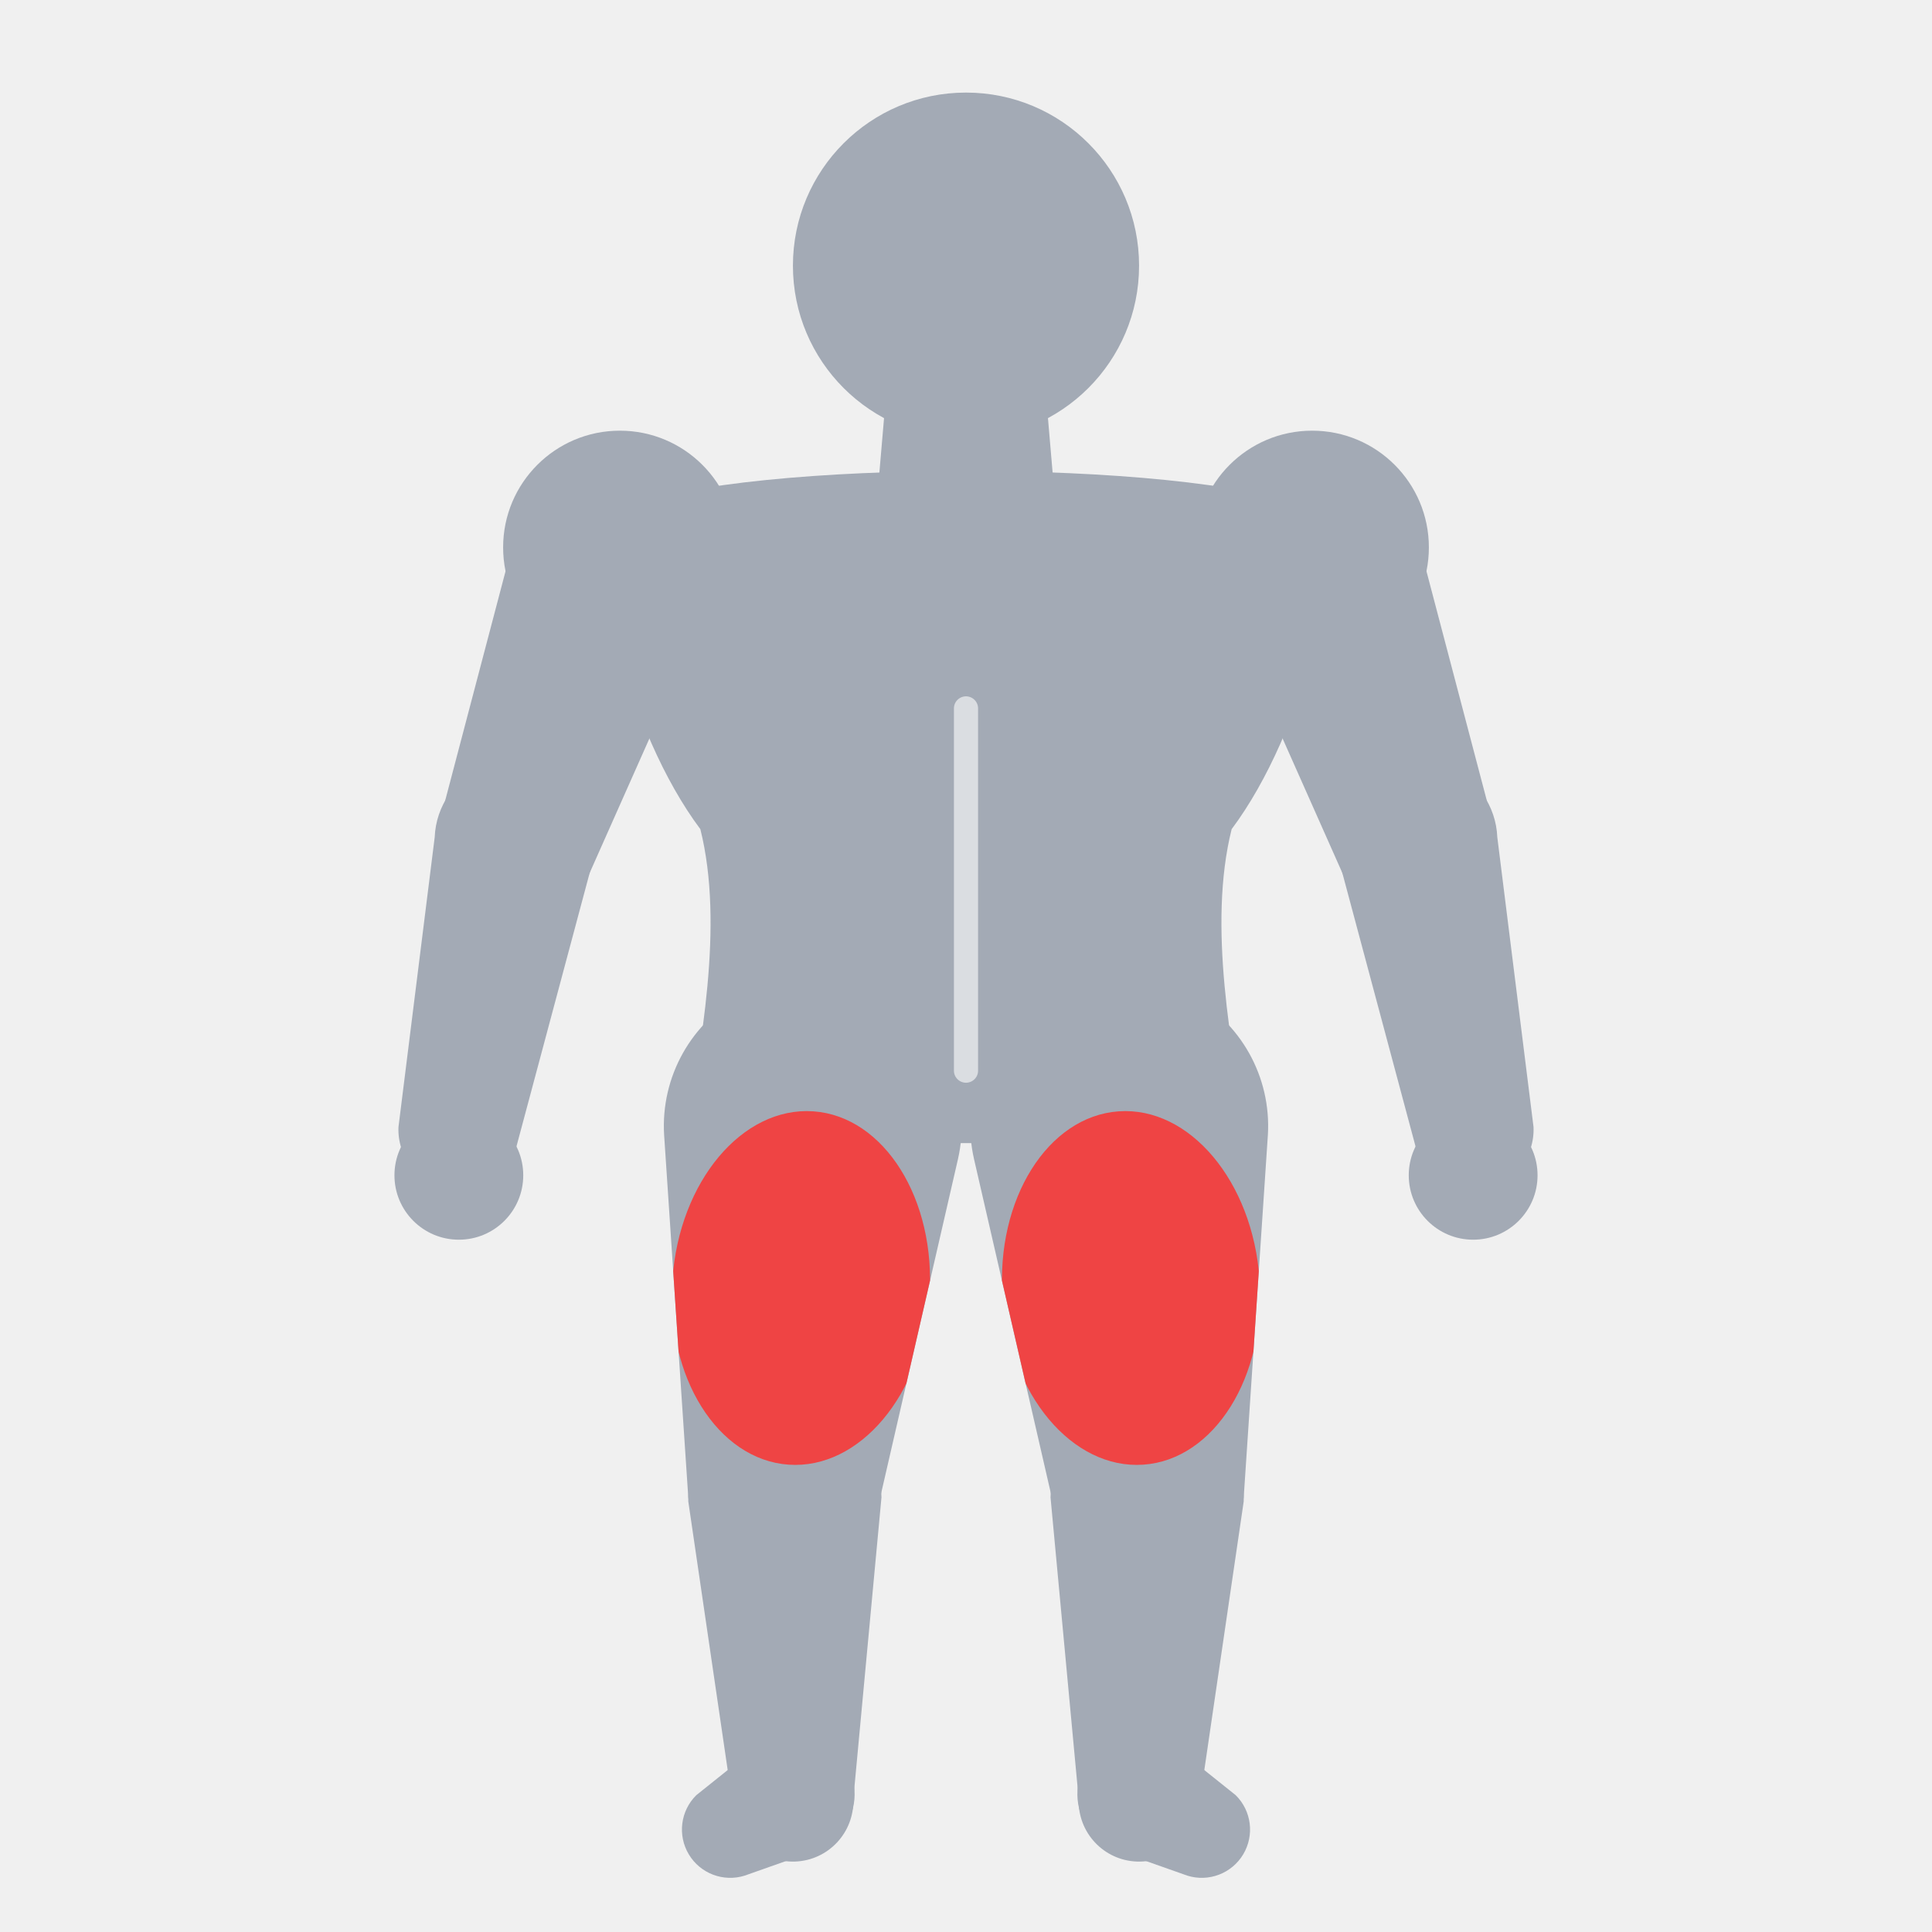
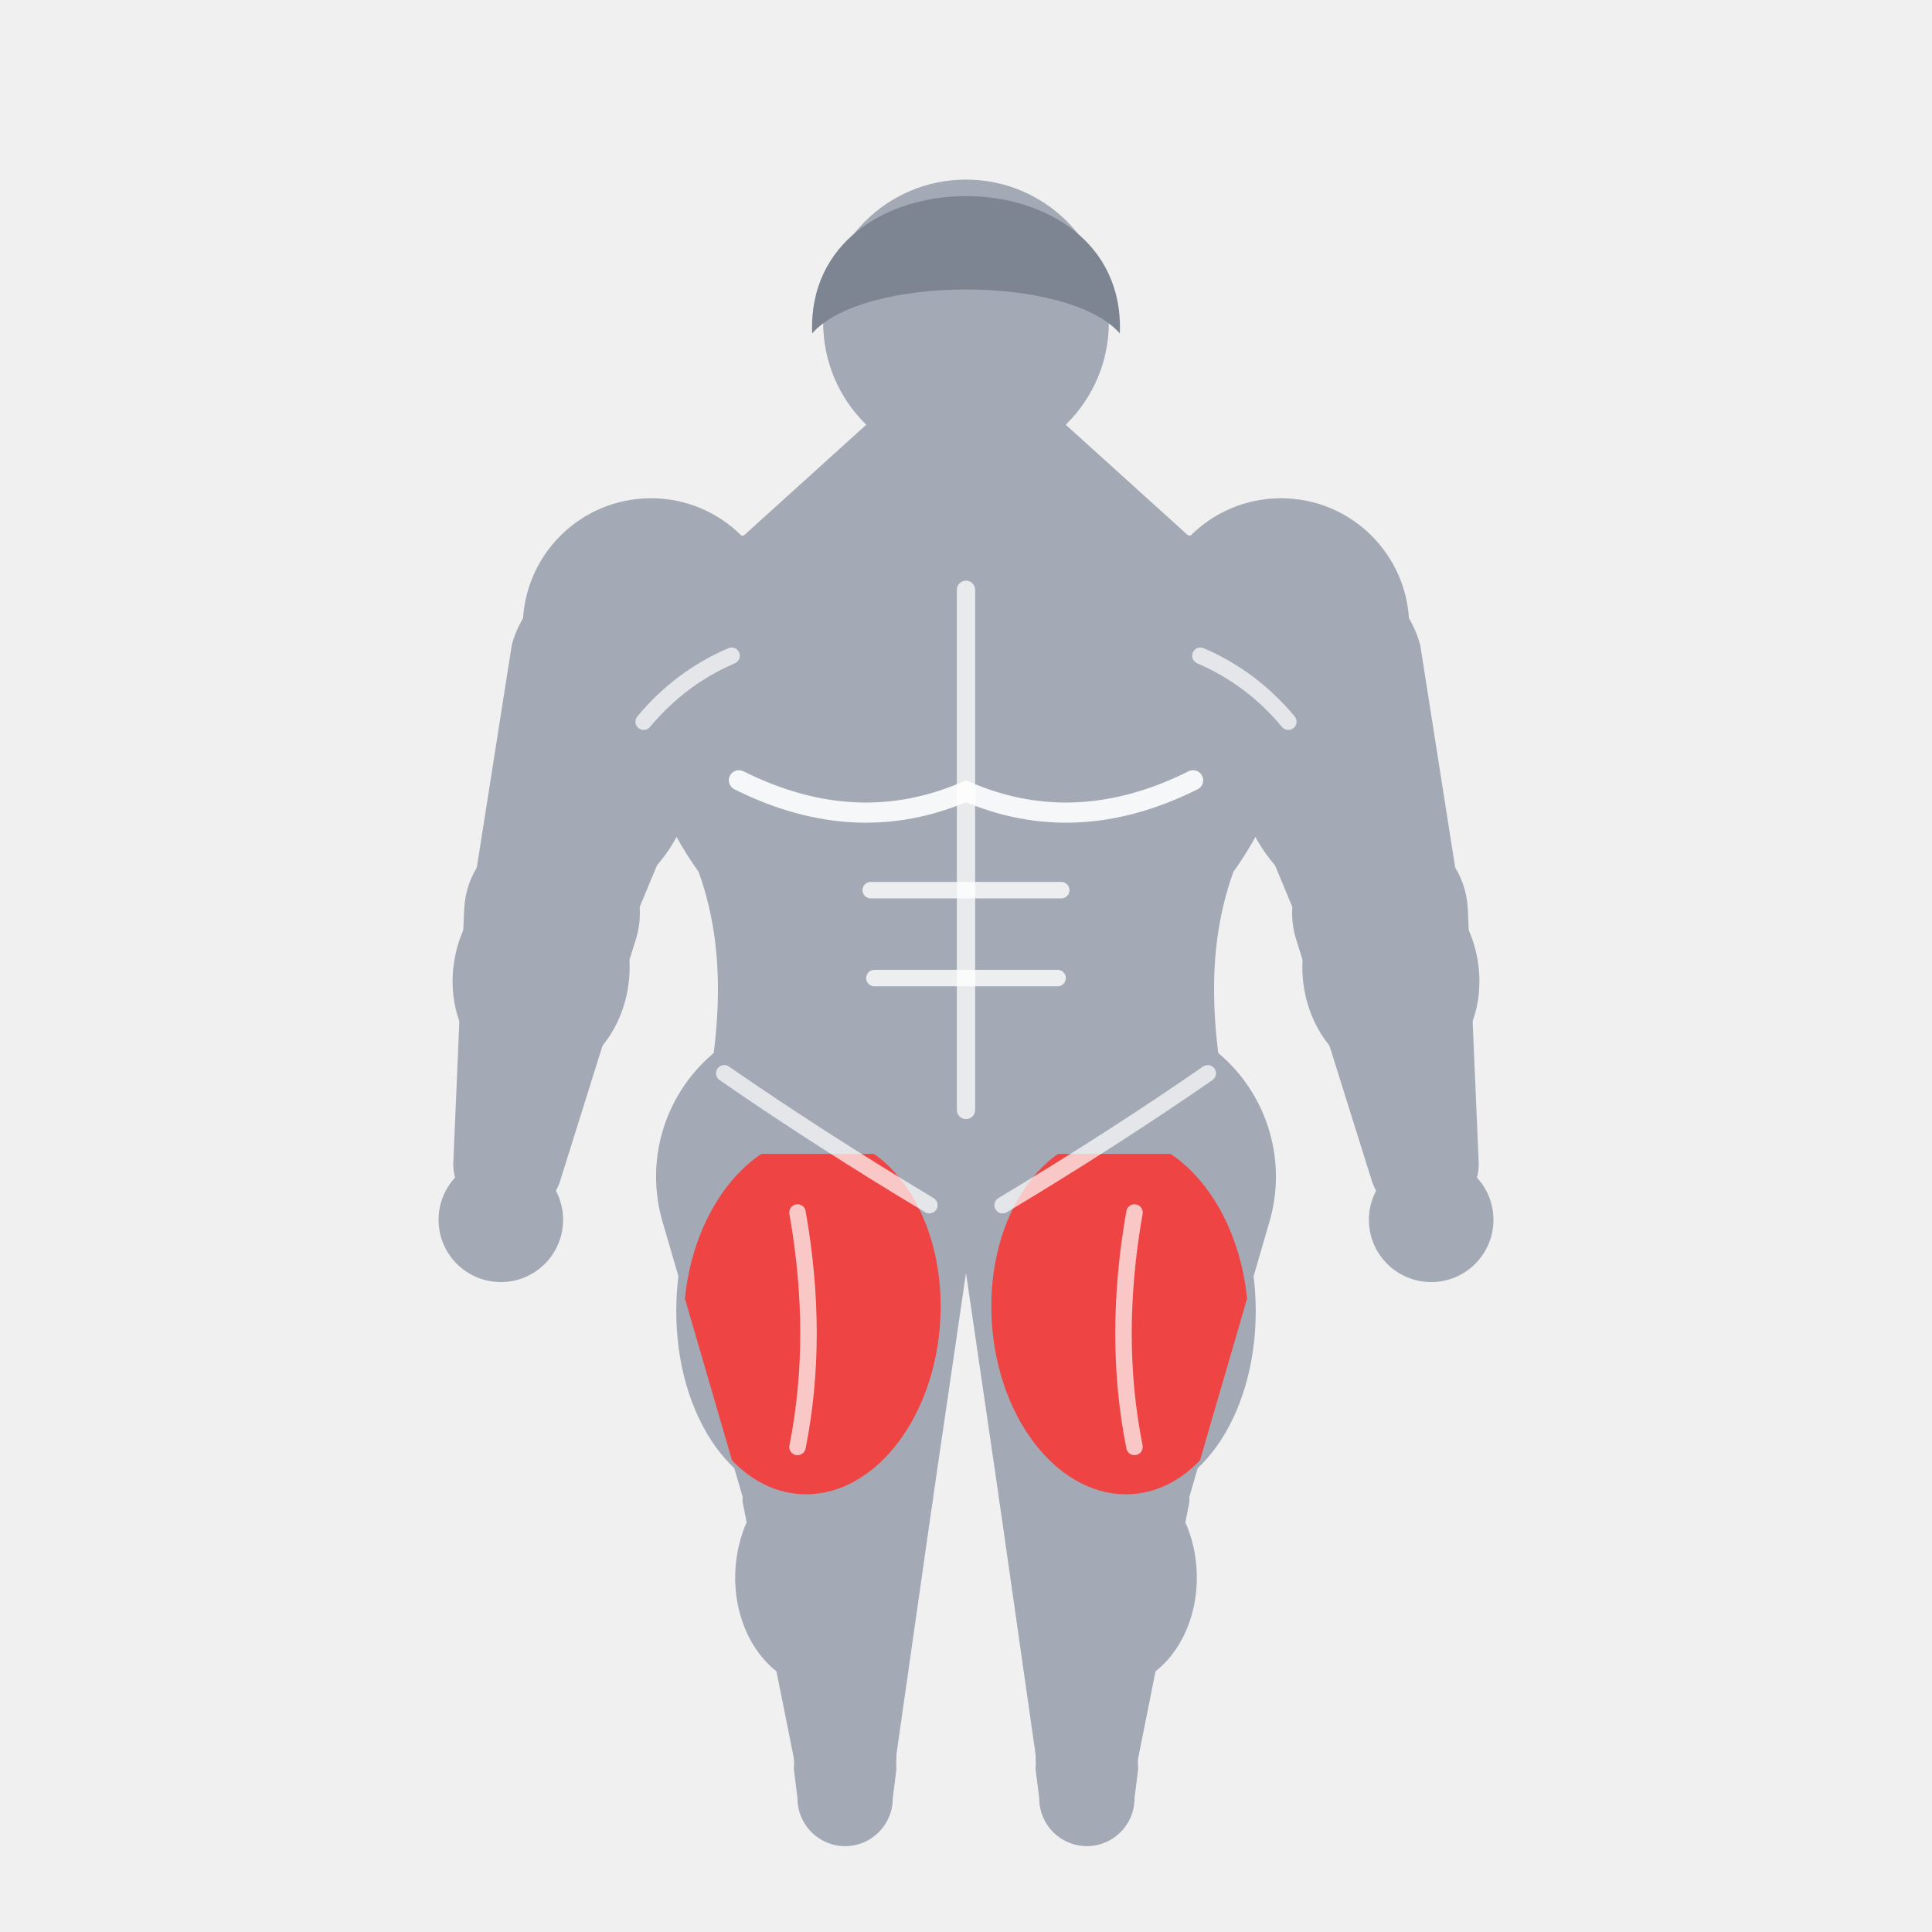
<svg xmlns="http://www.w3.org/2000/svg" viewBox="0 0 48 48" width="48" height="48">
  <defs>
    <clipPath id="k1">
-       <path d="M16.5,28.2L17.1,37.2A2.4 2.4 0 0 0 21.8,37.5L23.8,28.8A3.7 3.7 0 1 0 16.5,28.2Z" />
+       <path d="M20.1,6.1a3.9,3.9 0 1,0 7.8,0a3.9,3.9 0 1,0 -7.8,0Z" />
+       <path d="M21.6,8.6 L26.4,8.6 L30.6,12.4 L17.4,12.4Z" />
+       <path d="M15.2,12.5 C18,11.3 30,11.3 32.8,12.5 C34.2,14.2 33.1,18.6 31.3,21.1 C30.4,23.6 30.8,26.2 31.4,28.8 L16.6,28.8 C17.2,26.2 17.6,23.6 16.7,21.1 C14.9,18.6 13.8,14.2 15.2,12.5Z" />
+       <path d="M11.9,14.4a3.5,3.5 0 1,0 7,0a3.5,3.5 0 1,0 -7,0Z" />
+       <path d="M11.6,14.9L10.5,21.9A2.2 2.2 0 0 0 14.7,23L17.4,16.5A3 3 0 1 0 11.6,14.9Z" />
+       <path d="M10.3,22.1L10,29.1A1.5 1.5 0 0 0 12.9,29.6L15,22.9A2.4 2.4 0 1 0 10.3,22.1Z" />
+       <path d="M9.6,30.6a1.7,1.7 0 1,0 3.4,0a1.7,1.7 0 1,0 -3.4,0Z" />
+       <path d="M15.7,30.6L18,38.5A2.6 2.6 0 0 0 23.1,38.2L24.3,30A4.4 4.4 0 1 0 15.7,30.6Z" />
+       <path d="M17.9,38.3L19.3,45.3A1.4 1.4 0 0 0 22.1,45.2L23.1,38.2A2.6 2.6 0 1 0 17.9,38.3Z" />
+       <path d="M19.3,45.6L19.4,46.4A1.3 1.3 0 0 0 22,46.4L22.1,45.6A1.4 1.4 0 1 0 19.3,45.6Z" />
+       <path d="M29.1,14.4a3.5,3.5 0 1,0 7,0a3.5,3.5 0 1,0 -7,0Z" />
+       <path d="M30.6,16.5L33.3,23A2.2 2.2 0 0 0 37.5,21.9L36.4,14.9A3 3 0 1 0 30.6,16.5Z" />
+       <path d="M33,22.9L35.1,29.6A1.5 1.5 0 0 0 38,29.1L37.7,22.1A2.4 2.4 0 1 0 33,22.9Z" />
+       <path d="M35,30.6a1.7,1.7 0 1,0 3.4,0a1.7,1.7 0 1,0 -3.4,0Z" />
+       <path d="M23.7,30L24.9,38.2A2.6 2.6 0 0 0 30,38.5L32.3,30.6A4.4 4.4 0 1 0 23.7,30Z" />
+       <path d="M24.9,38.2L25.9,45.2A1.4 1.4 0 0 0 28.7,45.3L30.1,38.3A2.6 2.6 0 1 0 24.9,38.2Z" />
+       <path d="M25.9,45.6L26,46.4A1.3 1.3 0 0 0 28.6,46.4L28.7,45.6A1.4 1.4 0 1 0 25.9,45.6Z" />
    </clipPath>
    <clipPath id="k2">
-       <path d="M24.2,28.8L26.2,37.5A2.4 2.4 0 0 0 30.9,37.2L31.5,28.2A3.7 3.7 0 1 0 24.2,28.8Z" />
+       <path d="M20.1,6.1a3.9,3.9 0 1,0 7.8,0a3.9,3.9 0 1,0 -7.8,0Z" />
+       <path d="M21.6,8.6 L26.4,8.6 L30.6,12.4 L17.4,12.4Z" />
+       <path d="M15.2,12.5 C18,11.3 30,11.3 32.8,12.5 C34.2,14.2 33.1,18.6 31.3,21.1 C30.4,23.6 30.8,26.2 31.4,28.8 L16.6,28.8 C17.2,26.2 17.6,23.6 16.7,21.1 C14.9,18.6 13.8,14.2 15.2,12.5Z" />
+       <path d="M11.9,14.4a3.5,3.5 0 1,0 7,0a3.5,3.5 0 1,0 -7,0Z" />
+       <path d="M11.6,14.9L10.5,21.9A2.2 2.2 0 0 0 14.7,23L17.4,16.5A3 3 0 1 0 11.6,14.9Z" />
+       <path d="M10.3,22.1L10,29.1A1.5 1.5 0 0 0 12.9,29.6L15,22.9A2.4 2.4 0 1 0 10.3,22.1Z" />
+       <path d="M9.6,30.6a1.7,1.7 0 1,0 3.4,0a1.7,1.7 0 1,0 -3.4,0Z" />
+       <path d="M15.7,30.6L18,38.5A2.6 2.6 0 0 0 23.1,38.2L24.3,30A4.4 4.4 0 1 0 15.7,30.6Z" />
+       <path d="M17.9,38.3L19.3,45.3A1.4 1.4 0 0 0 22.1,45.2L23.1,38.2A2.6 2.6 0 1 0 17.9,38.3Z" />
+       <path d="M19.3,45.6L19.4,46.4A1.3 1.3 0 0 0 22,46.4L22.1,45.6A1.4 1.4 0 1 0 19.3,45.6Z" />
+       <path d="M29.1,14.4a3.5,3.5 0 1,0 7,0a3.5,3.5 0 1,0 -7,0Z" />
+       <path d="M30.6,16.5L33.3,23A2.2 2.2 0 0 0 37.5,21.9L36.4,14.9A3 3 0 1 0 30.6,16.5Z" />
+       <path d="M33,22.9L35.1,29.6A1.5 1.5 0 0 0 38,29.1L37.7,22.1A2.4 2.4 0 1 0 33,22.9Z" />
+       <path d="M35,30.6a1.7,1.7 0 1,0 3.4,0a1.7,1.7 0 1,0 -3.4,0Z" />
+       <path d="M23.7,30L24.9,38.2A2.6 2.6 0 0 0 30,38.5L32.3,30.6A4.4 4.4 0 1 0 23.7,30Z" />
+       <path d="M24.9,38.2L25.9,45.2A1.4 1.4 0 0 0 28.7,45.3L30.1,38.3A2.6 2.6 0 1 0 24.9,38.2Z" />
+       <path d="M25.9,45.6L26,46.4A1.3 1.3 0 0 0 28.6,46.4L28.7,45.6A1.4 1.4 0 1 0 25.9,45.6Z" />
    </clipPath>
  </defs>
-   <path d="M19.7,6.6a4.3,4.3 0 1,0 8.6,0a4.3,4.3 0 1,0 -8.6,0Z" fill="#a3aab5" />
-   <path d="M22.1,8.8L21.8,12.3A2.2 2.2 0 1 0 26.2,12.3L25.9,8.8A1.9 1.9 0 0 0 22.1,8.8Z" fill="#a3aab5" />
-   <path d="M15.6,12.6 C18.5,11.4 29.5,11.4 32.4,12.6 C33.6,13.6 32.4,18.2 30.6,20.6 C30,23 30.6,26 31,28.4 L17,28.4 C17.4,26 18,23 17.4,20.6 C15.6,18.2 14.4,13.6 15.6,12.6Z" fill="#a3aab5" />
-   <path d="M12.5,13.6a2.9,2.9 0 1,0 5.8,0a2.9,2.9 0 1,0 -5.8,0Z" fill="#a3aab5" />
-   <path d="M12.9,12.9L10.9,20.5A2 2 0 0 0 14.6,21.8L17.8,14.6A2.6 2.6 0 1 0 12.9,12.9Z" fill="#a3aab5" />
-   <path d="M10.8,20.8L9.9,28A1.5 1.5 0 0 0 12.8,28.6L14.7,21.5A2 2 0 1 0 10.8,20.8Z" fill="#a3aab5" />
-   <path d="M9.8,29.2a1.6,1.6 0 1,0 3.2,0a1.6,1.6 0 1,0 -3.2,0Z" fill="#a3aab5" />
-   <path d="M16.5,28.2L17.1,37.2A2.4 2.4 0 0 0 21.8,37.5L23.8,28.8A3.7 3.7 0 1 0 16.5,28.2Z" fill="#a3aab5" />
-   <path d="M17.1,37.3L18.2,44.8A1.5 1.5 0 0 0 21.2,44.7L21.9,37.2A2.4 2.4 0 1 0 17.1,37.3Z" fill="#a3aab5" />
-   <path d="M18.8,43.4L17.3,44.6A1.2 1.2 0 0 0 18.5,46.6L20.2,46A1.5 1.5 0 1 0 18.8,43.4Z" fill="#a3aab5" />
-   <path d="M29.7,13.6a2.9,2.9 0 1,0 5.8,0a2.9,2.9 0 1,0 -5.8,0Z" fill="#a3aab5" />
-   <path d="M30.2,14.6L33.4,21.8A2 2 0 0 0 37.1,20.5L35.1,12.9A2.6 2.6 0 1 0 30.2,14.6Z" fill="#a3aab5" />
-   <path d="M33.3,21.5L35.2,28.6A1.5 1.5 0 0 0 38.1,28L37.2,20.8A2 2 0 1 0 33.3,21.5Z" fill="#a3aab5" />
-   <path d="M35,29.2a1.6,1.6 0 1,0 3.2,0a1.6,1.6 0 1,0 -3.2,0Z" fill="#a3aab5" />
-   <path d="M24.2,28.8L26.2,37.5A2.4 2.4 0 0 0 30.9,37.2L31.5,28.2A3.7 3.7 0 1 0 24.2,28.8Z" fill="#a3aab5" />
-   <path d="M26.1,37.2L26.8,44.7A1.5 1.5 0 0 0 29.8,44.8L30.9,37.3A2.4 2.4 0 1 0 26.1,37.2Z" fill="#a3aab5" />
-   <path d="M27.8,46L29.5,46.6A1.2 1.2 0 0 0 30.7,44.6L29.2,43.4A1.5 1.5 0 1 0 27.8,46Z" fill="#a3aab5" />
-   <g clip-path="url(#k1)">
-     <ellipse cx="19.9" cy="32" rx="3.2" ry="4.4" transform="rotate(4 19.9 32)" fill="#ef4444" />
+   <g transform="translate(24 24.3) scale(0.91) translate(-24 -24)">
+     <path d="M20.1,6.1a3.9,3.9 0 1,0 7.8,0a3.9,3.9 0 1,0 -7.8,0Z" fill="#a3aab5" />
+     <path d="M21.6,8.6 L26.4,8.6 L30.6,12.4 L17.4,12.4Z" fill="#a3aab5" />
+     <path d="M15.2,12.5 C18,11.3 30,11.3 32.8,12.5 C34.2,14.2 33.1,18.6 31.3,21.1 C30.4,23.6 30.8,26.2 31.4,28.8 L16.6,28.8 C17.2,26.2 17.6,23.6 16.7,21.1 C14.9,18.6 13.8,14.2 15.2,12.5Z" fill="#a3aab5" />
+     <path d="M11.9,14.4a3.5,3.5 0 1,0 7,0a3.5,3.5 0 1,0 -7,0Z" fill="#a3aab5" />
+     <path d="M11.6,14.9L10.5,21.9A2.2 2.2 0 0 0 14.7,23L17.4,16.5A3 3 0 1 0 11.6,14.9Z" fill="#a3aab5" />
+     <path d="M10.3,22.1L10,29.1A1.5 1.5 0 0 0 12.9,29.6L15,22.9A2.4 2.4 0 1 0 10.3,22.1Z" fill="#a3aab5" />
+     <path d="M9.6,30.6a1.7,1.7 0 1,0 3.4,0a1.7,1.7 0 1,0 -3.4,0Z" fill="#a3aab5" />
+     <path d="M15.7,30.6L18,38.5A2.6 2.6 0 0 0 23.1,38.2L24.3,30A4.4 4.4 0 1 0 15.7,30.6Z" fill="#a3aab5" />
+     <path d="M17.9,38.3L19.3,45.3A1.4 1.4 0 0 0 22.1,45.2L23.1,38.2A2.6 2.6 0 1 0 17.9,38.3Z" fill="#a3aab5" />
+     <path d="M19.3,45.6L19.4,46.4A1.3 1.3 0 0 0 22,46.4L22.1,45.6A1.4 1.4 0 1 0 19.3,45.6Z" fill="#a3aab5" />
+     <path d="M29.1,14.4a3.5,3.5 0 1,0 7,0a3.5,3.5 0 1,0 -7,0Z" fill="#a3aab5" />
+     <path d="M30.6,16.5L33.3,23A2.2 2.2 0 0 0 37.5,21.9L36.4,14.9A3 3 0 1 0 30.6,16.5Z" fill="#a3aab5" />
+     <path d="M33,22.9L35.1,29.6A1.5 1.5 0 0 0 38,29.1L37.7,22.1A2.4 2.4 0 1 0 33,22.9Z" fill="#a3aab5" />
+     <path d="M35,30.6a1.7,1.7 0 1,0 3.4,0a1.7,1.7 0 1,0 -3.4,0Z" fill="#a3aab5" />
+     <path d="M23.7,30L24.9,38.2A2.6 2.6 0 0 0 30,38.5L32.3,30.6A4.4 4.4 0 1 0 23.7,30Z" fill="#a3aab5" />
+     <path d="M24.9,38.2L25.9,45.2A1.4 1.4 0 0 0 28.7,45.3L30.1,38.3A2.6 2.6 0 1 0 24.9,38.2Z" fill="#a3aab5" />
+     <path d="M25.9,45.6L26,46.4A1.3 1.3 0 0 0 28.6,46.4L28.7,45.6A1.4 1.4 0 1 0 25.9,45.6Z" fill="#a3aab5" />
+     <ellipse cx="13.9" cy="18.4" rx="2.7" ry="3.6" transform="rotate(14 13.9 18.4)" fill="#a3aab5" />
+     <ellipse cx="12.4" cy="23.9" rx="2.4" ry="2.9" transform="rotate(10 12.4 23.9)" fill="#a3aab5" />
+     <ellipse cx="19.8" cy="32.8" rx="3.7" ry="5.4" transform="rotate(4 19.8 32.8)" fill="#a3aab5" />
+     <ellipse cx="20.2" cy="40.3" rx="2.5" ry="3.1" transform="rotate(3 20.2 40.3)" fill="#a3aab5" />
+     <ellipse cx="34.1" cy="18.4" rx="2.7" ry="3.6" transform="rotate(-14 34.1 18.4)" fill="#a3aab5" />
+     <ellipse cx="35.6" cy="23.9" rx="2.4" ry="2.9" transform="rotate(-10 35.6 23.9)" fill="#a3aab5" />
+     <ellipse cx="28.2" cy="32.8" rx="3.7" ry="5.4" transform="rotate(-4 28.2 32.8)" fill="#a3aab5" />
+     <ellipse cx="27.8" cy="40.3" rx="2.5" ry="3.1" transform="rotate(-3 27.8 40.3)" fill="#a3aab5" />
+     <path d="M19.8,6.4 C19.6,1.4 28.4,1.4 28.2,6.4 C26.8,4.8 21.2,4.8 19.8,6.4Z" fill="#7d8592" />
+     <g clip-path="url(#k1)">
+       <ellipse cx="19.8" cy="33.2" rx="3.5" ry="4.9" transform="rotate(4 19.8 33.2)" fill="#ef4444" />
+     </g>
+     <g clip-path="url(#k2)">
+       <ellipse cx="28.2" cy="33.2" rx="3.5" ry="4.9" transform="rotate(-4 28.2 33.2)" fill="#ef4444" />
+     </g>
+     <path d="M17.8,18.6 Q21,20.2 24,18.9 Q27,20.2 30.2,18.6" fill="none" stroke="#ffffff" stroke-width="0.55" stroke-linecap="round" opacity="0.9" />
+     <path d="M24,13.4 V27.6" fill="none" stroke="#ffffff" stroke-width="0.5" stroke-linecap="round" opacity="0.75" />
+     <path d="M21.4,21.6 H26.6 M21.5,24 H26.5" fill="none" stroke="#ffffff" stroke-width="0.45" stroke-linecap="round" opacity="0.8" />
+     <path d="M17.4,26.6 Q20,28.4 23,30.2 M30.6,26.6 Q28,28.4 25,30.2" fill="none" stroke="#ffffff" stroke-width="0.45" stroke-linecap="round" opacity="0.7" />
+     <path d="M19.4,30.4 Q20.0,33.8 19.4,36.8" fill="none" stroke="#ffffff" stroke-width="0.45" stroke-linecap="round" opacity="0.7" />
+     <path d="M28.6,30.4 Q28.0,33.8 28.6,36.8" fill="none" stroke="#ffffff" stroke-width="0.45" stroke-linecap="round" opacity="0.7" />
+     <path d="M15.2,17 Q16.2,15.8 17.6,15.2 M32.8,17 Q31.8,15.8 30.4,15.2" fill="none" stroke="#ffffff" stroke-width="0.45" stroke-linecap="round" opacity="0.7" />
  </g>
-   <g clip-path="url(#k2)">
-     <ellipse cx="28.1" cy="32" rx="3.2" ry="4.4" transform="rotate(-4 28.1 32)" fill="#ef4444" />
-   </g>
-   <path d="M24,17.6 V26.6" stroke="#ffffff" stroke-width="0.6" stroke-linecap="round" opacity="0.6" />
</svg>
